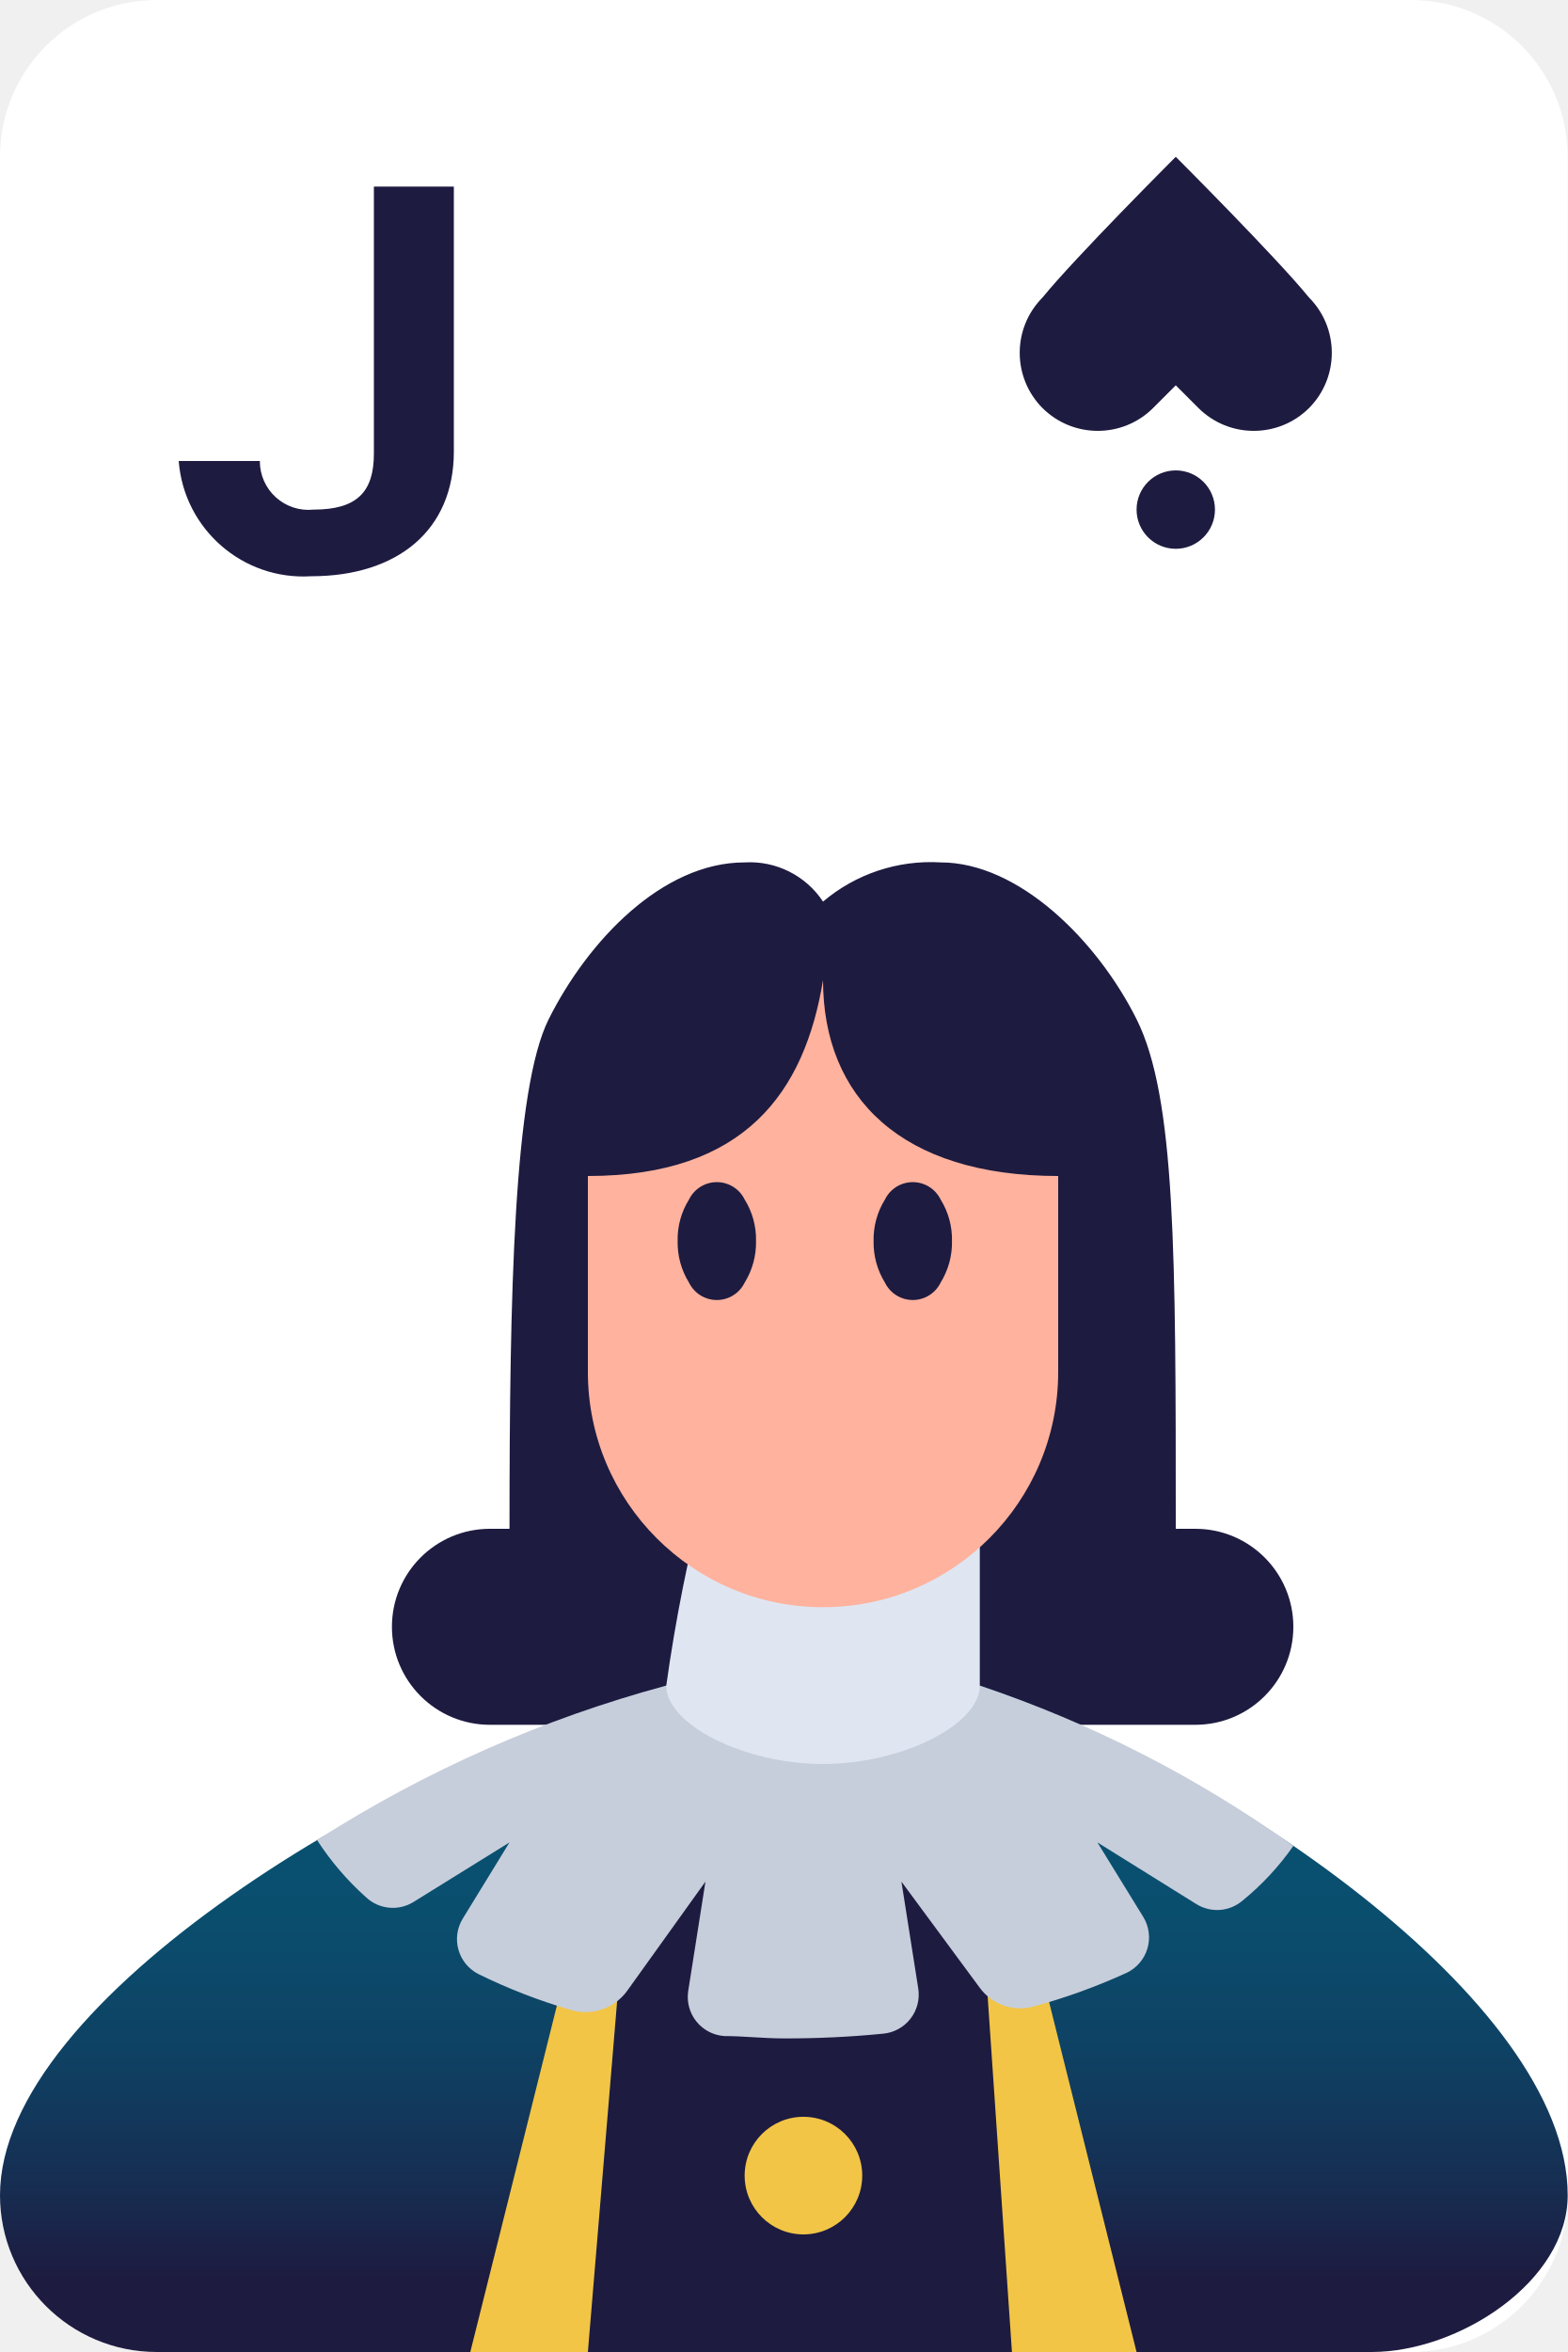
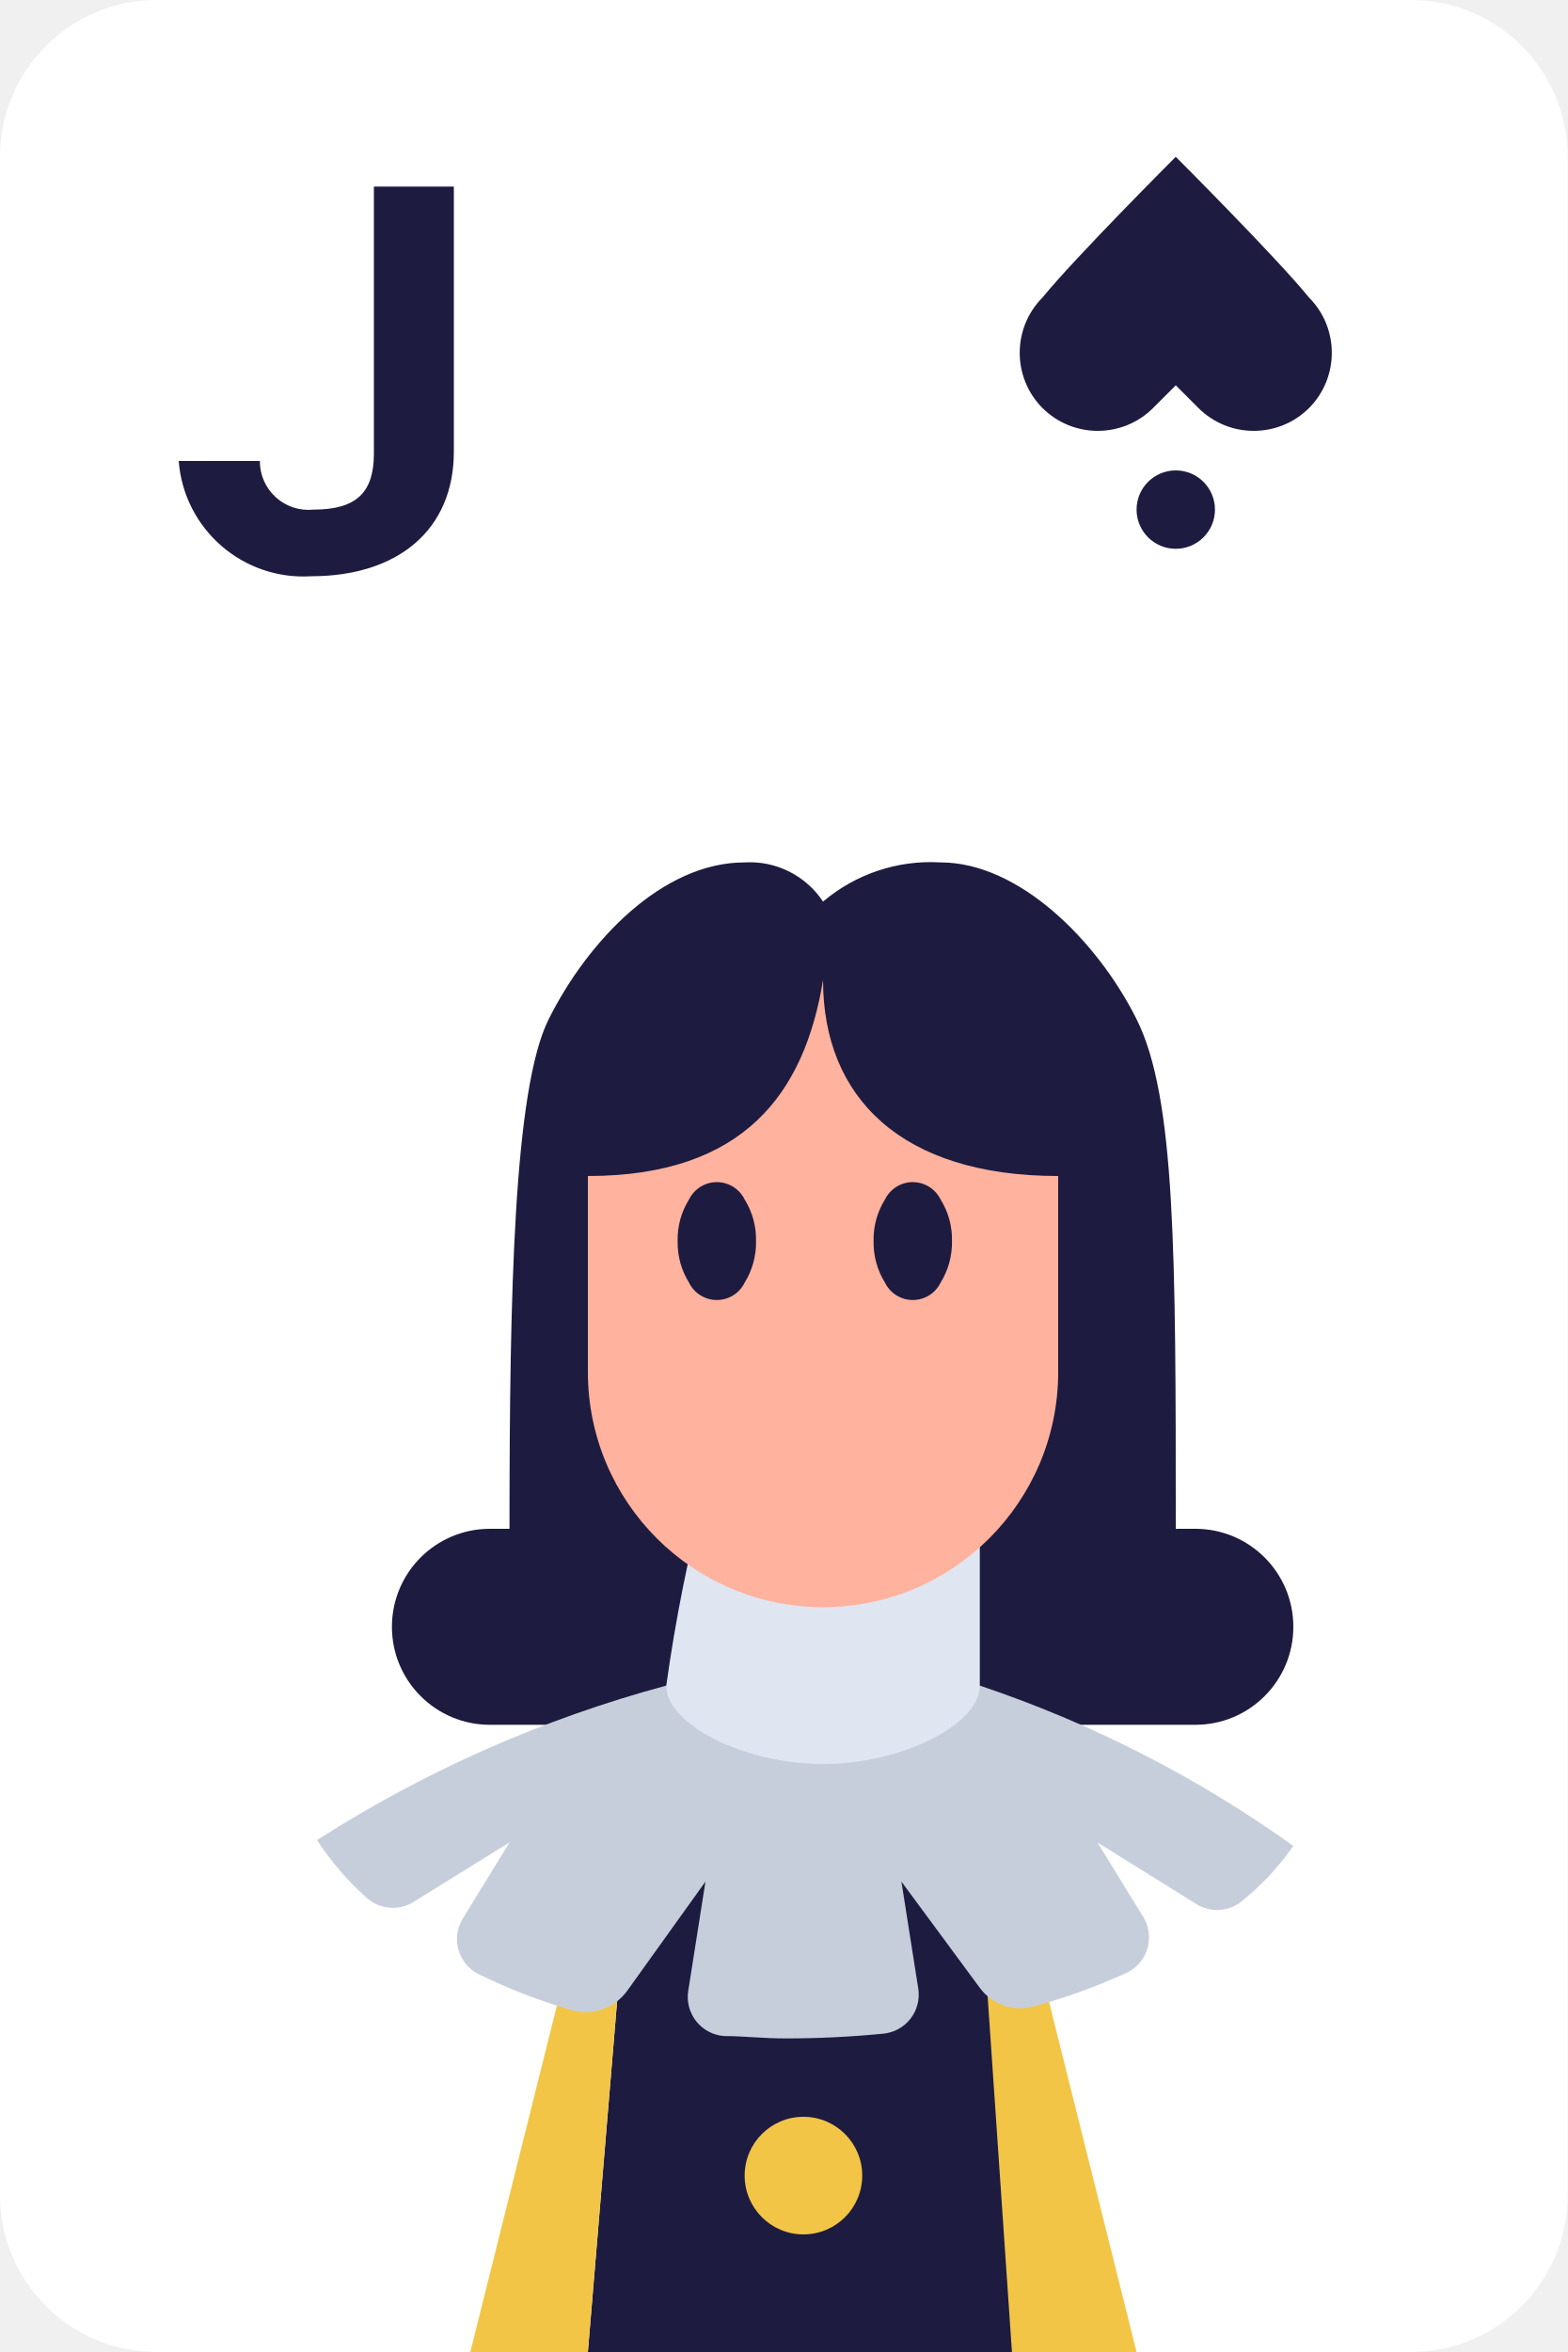
<svg xmlns="http://www.w3.org/2000/svg" viewBox="0 0 40 60">
-   <defs>
-     <linearGradient id="svg_card_spades_jack_1" x1="20" y1="45.34" x2="20" y2="58.1" gradientUnits="userSpaceOnUse">
-       <stop offset="0" stop-color="#085272" />
-       <stop offset=".27" stop-color="#0a4e6e" />
-       <stop offset=".54" stop-color="#0e4264" />
-       <stop offset=".81" stop-color="#162e52" />
-       <stop offset="1" stop-color="#1d1b40" />
-     </linearGradient>
-   </defs>
  <rect width="40" height="60" rx="4" fill="#fff" />
  <path d="M11.58 4.76v6.76c0 2-1.43 3.18-3.64 3.18a3.19 3.19 0 01-3.38-2.94h2.07A1.24 1.24 0 008 13c1.11 0 1.54-.45 1.54-1.43V4.76zM30.5 44h-18a2.5 2.5 0 01-2.5-2.5 2.5 2.5 0 012.5-2.5h.5c0-6 .11-11.22 1-13 1-2 2.9-4 5-4a2.24 2.24 0 012 1 4.25 4.25 0 013-1c2 0 4 2 5 4s1 6 1 13h.5a2.5 2.5 0 012.5 2.5 2.5 2.5 0 01-2.5 2.5z" fill="#1d1b40" />
-   <path d="M0 56a4 4 0 004 4h31c2.21 0 5-1.79 5-4 0-5-9-11-15-13h-8c-7 2-17 8-17 13z" fill="url(#svg_card_spades_jack_1)" />
+   <path d="M0 56a4 4 0 004 4h32a4 4 0 004-4c0-5-9-11-15-13h-8c-7 2-17 8-17 13z" fill="url(data:application/xml,%3Csvg%20xmlns%3D%22http%3A%2F%2Fwww.w3.org%2F2000%2Fsvg%22%3E%3ClinearGradient%20id%3D%22gradient%22%20x1%3D%2220%22%20y1%3D%2245.34%22%20x2%3D%2220%22%20y2%3D%2258.1%22%20gradientUnits%3D%22userSpaceOnUse%22%3E%3Cstop%20offset%3D%220%22%20stop-color%3D%22%23085272%22%2F%3E%3Cstop%20offset%3D%22.27%22%20stop-color%3D%22%230a4e6e%22%2F%3E%3Cstop%20offset%3D%22.54%22%20stop-color%3D%22%230e4264%22%2F%3E%3Cstop%20offset%3D%22.81%22%20stop-color%3D%22%23162e52%22%2F%3E%3Cstop%20offset%3D%221%22%20stop-color%3D%22%231d1b40%22%2F%3E%3C%2FlinearGradient%3E%3C%2Fsvg%3E#gradient)" />
  <path d="M25 48h-9l-1 12h11l-1-12z" fill="#1d1b40" />
  <path d="M25.82 60L25 48h1l3 12h-3.18zM16 48h-1l-3 12h3l1-12z" fill="#f2c546" />
  <path d="M23 48l2 2.71a1.28 1.28 0 001.36.48 15.54 15.54 0 002.38-.86 1 1 0 00.43-1.43L28 47l2.52 1.57a1 1 0 001.19-.09A6.88 6.88 0 0033 47.09 30.33 30.33 0 0025 43h-8a31.91 31.91 0 00-8.91 3.94 7.17 7.17 0 001.25 1.46 1 1 0 001.21.12L13 47l-1.19 1.94a1 1 0 00.4 1.42 14.47 14.47 0 002.31.9 1.31 1.31 0 001.48-.47L18 48l-.44 2.79a1 1 0 00.92 1.15c.48 0 1 .06 1.52.06a25.11 25.11 0 002.53-.12 1 1 0 00.9-1.15z" fill="#c7cedb" />
  <path d="M18 38h7v5c0 1-2 2-4 2s-4-1-4-2a43.31 43.31 0 011-5z" fill="#dfe6f2" />
  <path d="M21 41a6 6 0 01-6-6v-5c4 0 5.53-2.13 6-5 0 3 2 5 6 5v5a6 6 0 01-6 6z" fill="#ffb29d" />
  <path d="M19.29 31.66a1.94 1.94 0 01-.29 1.06.79.79 0 01-1.42 0 1.94 1.94 0 01-.29-1.06 1.92 1.92 0 01.29-1.06.79.79 0 011.42 0 1.92 1.92 0 01.29 1.06zm5 0a1.94 1.94 0 01-.29 1.06.79.79 0 01-1.42 0 1.94 1.94 0 01-.29-1.06 1.92 1.92 0 01.29-1.06.79.79 0 011.42 0 1.92 1.92 0 01.29 1.06z" fill="#1d1b40" />
  <circle cx="20.5" cy="55.5" r="1.5" fill="#f2c546" />
  <path d="M33.4 10.41a2 2 0 01-2.82 0L30 9.83l-.58.58a2 2 0 01-2.82 0 2 2 0 010-2.82C27.42 6.58 30 4 30 4s2.58 2.58 3.4 3.59a2 2 0 010 2.82zM31 13a1 1 0 10-1 1 1 1 0 001-1z" fill="#1d1b40" />
</svg>
